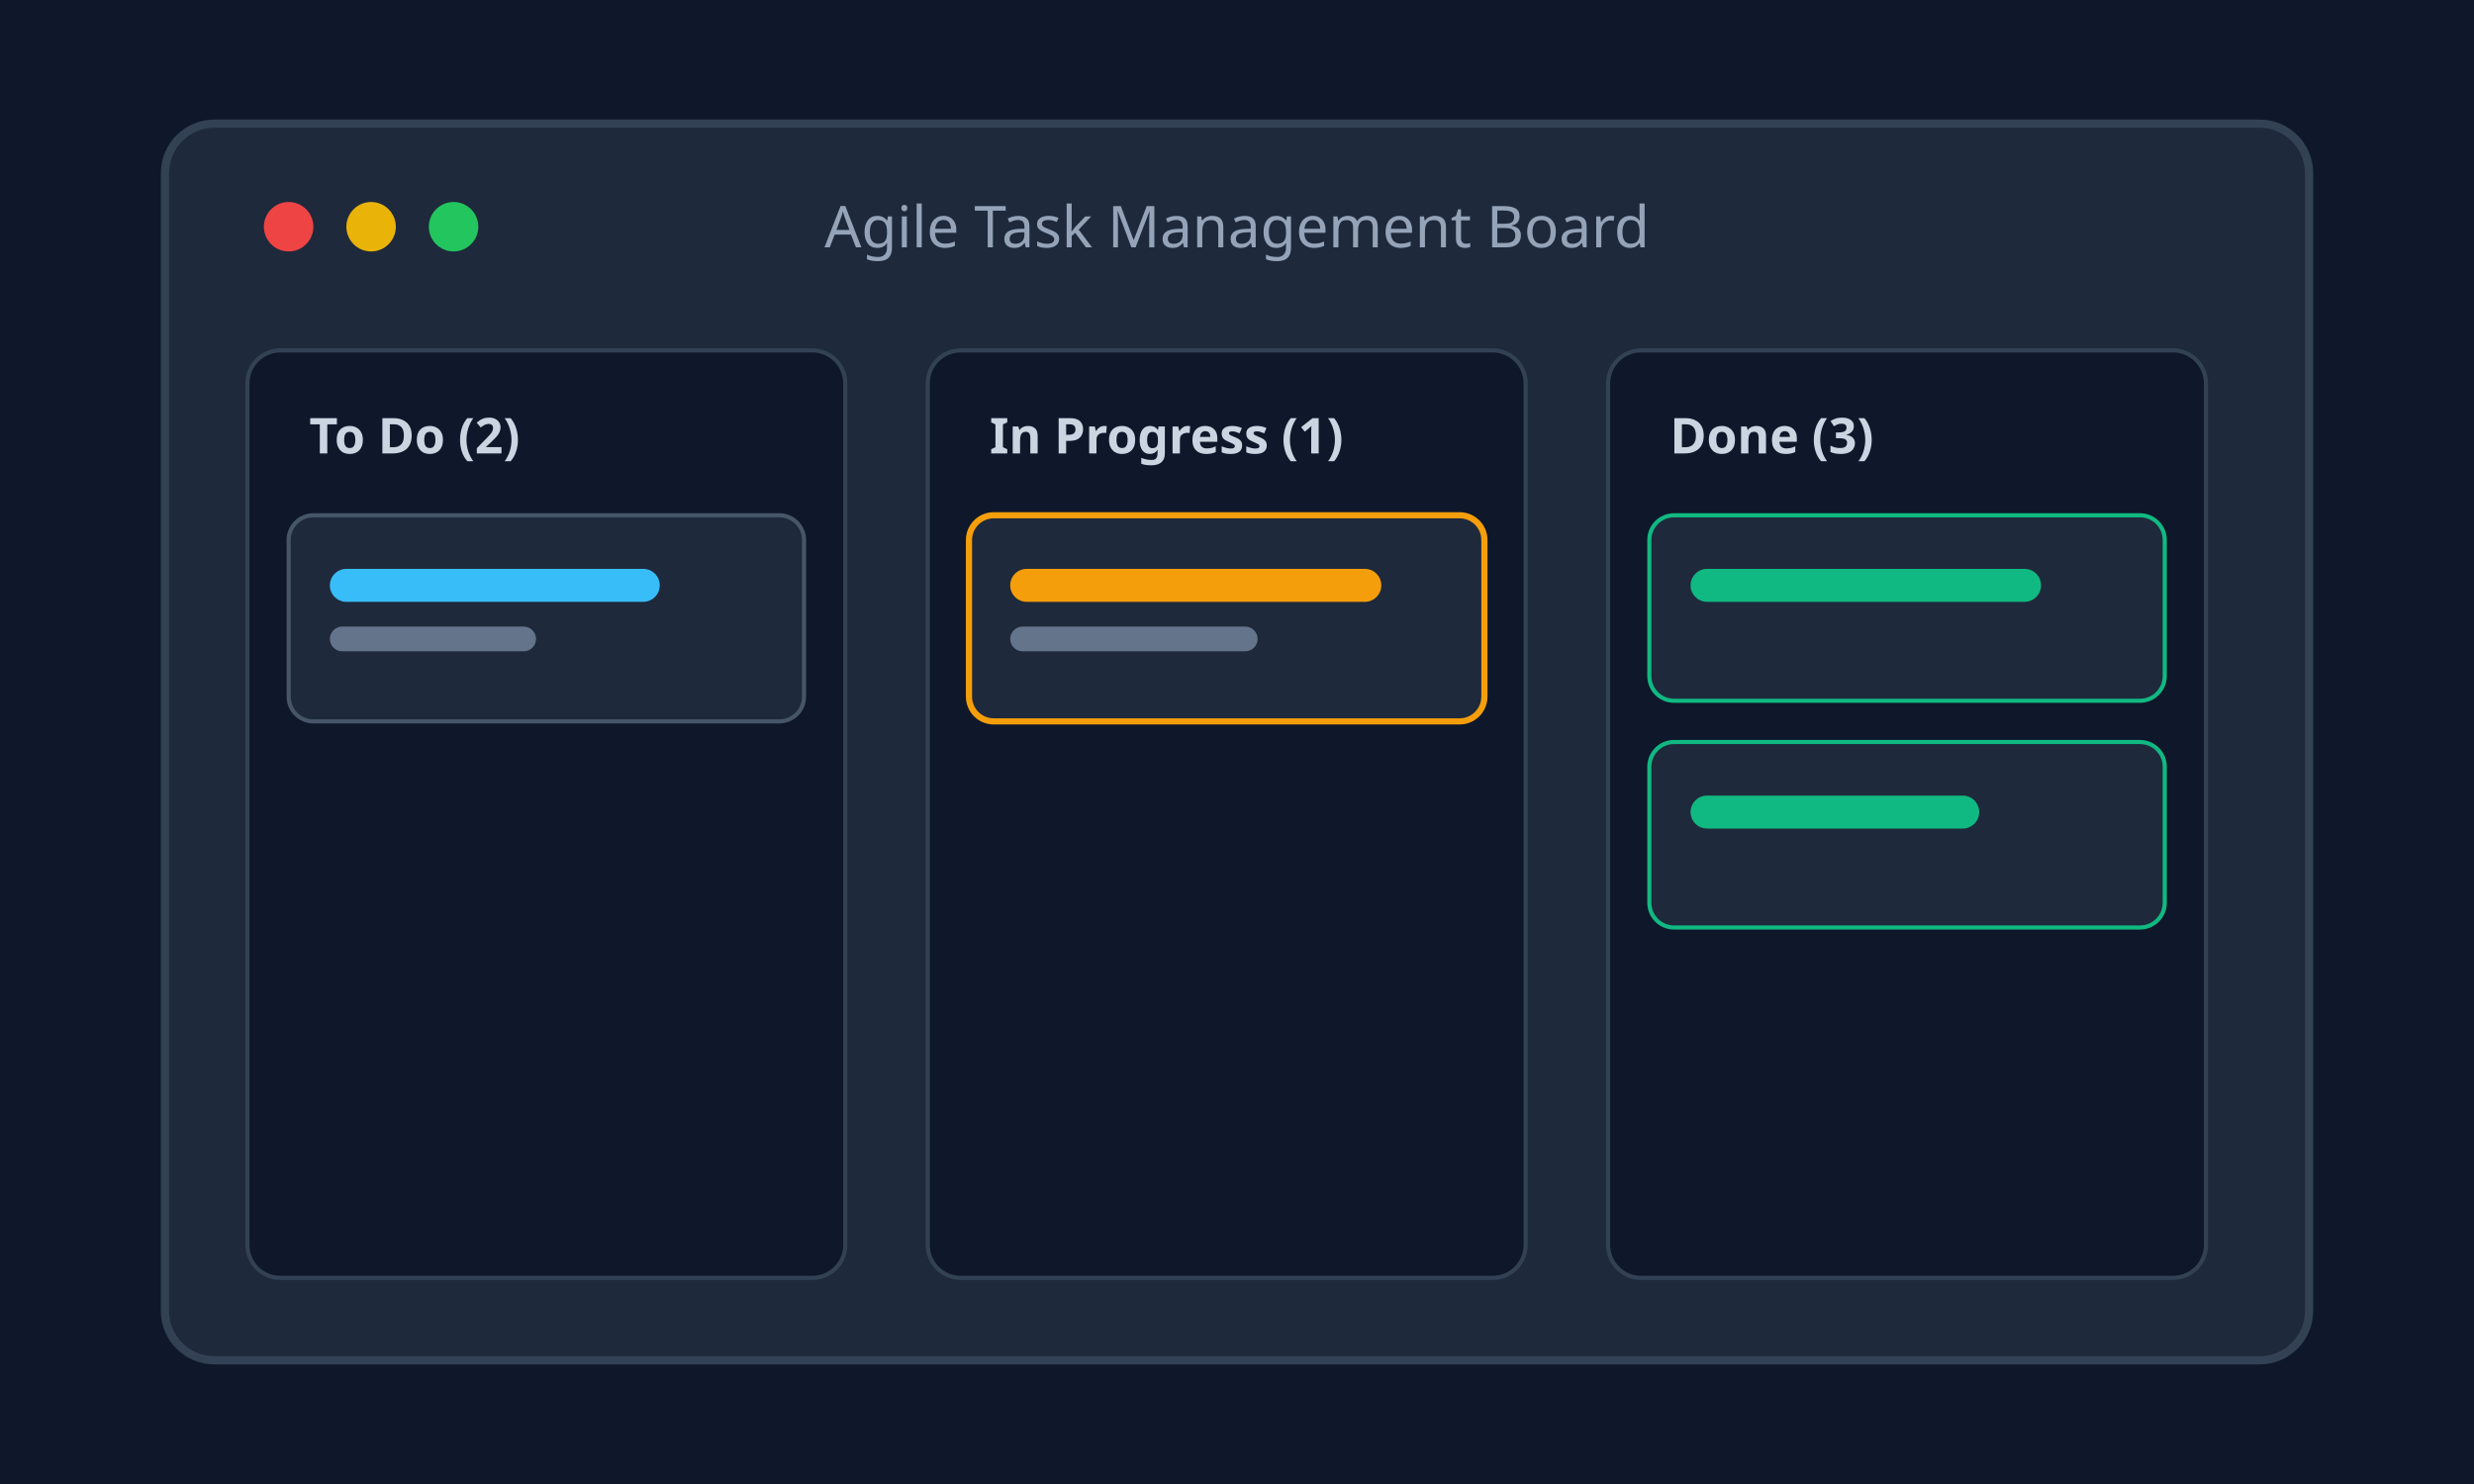
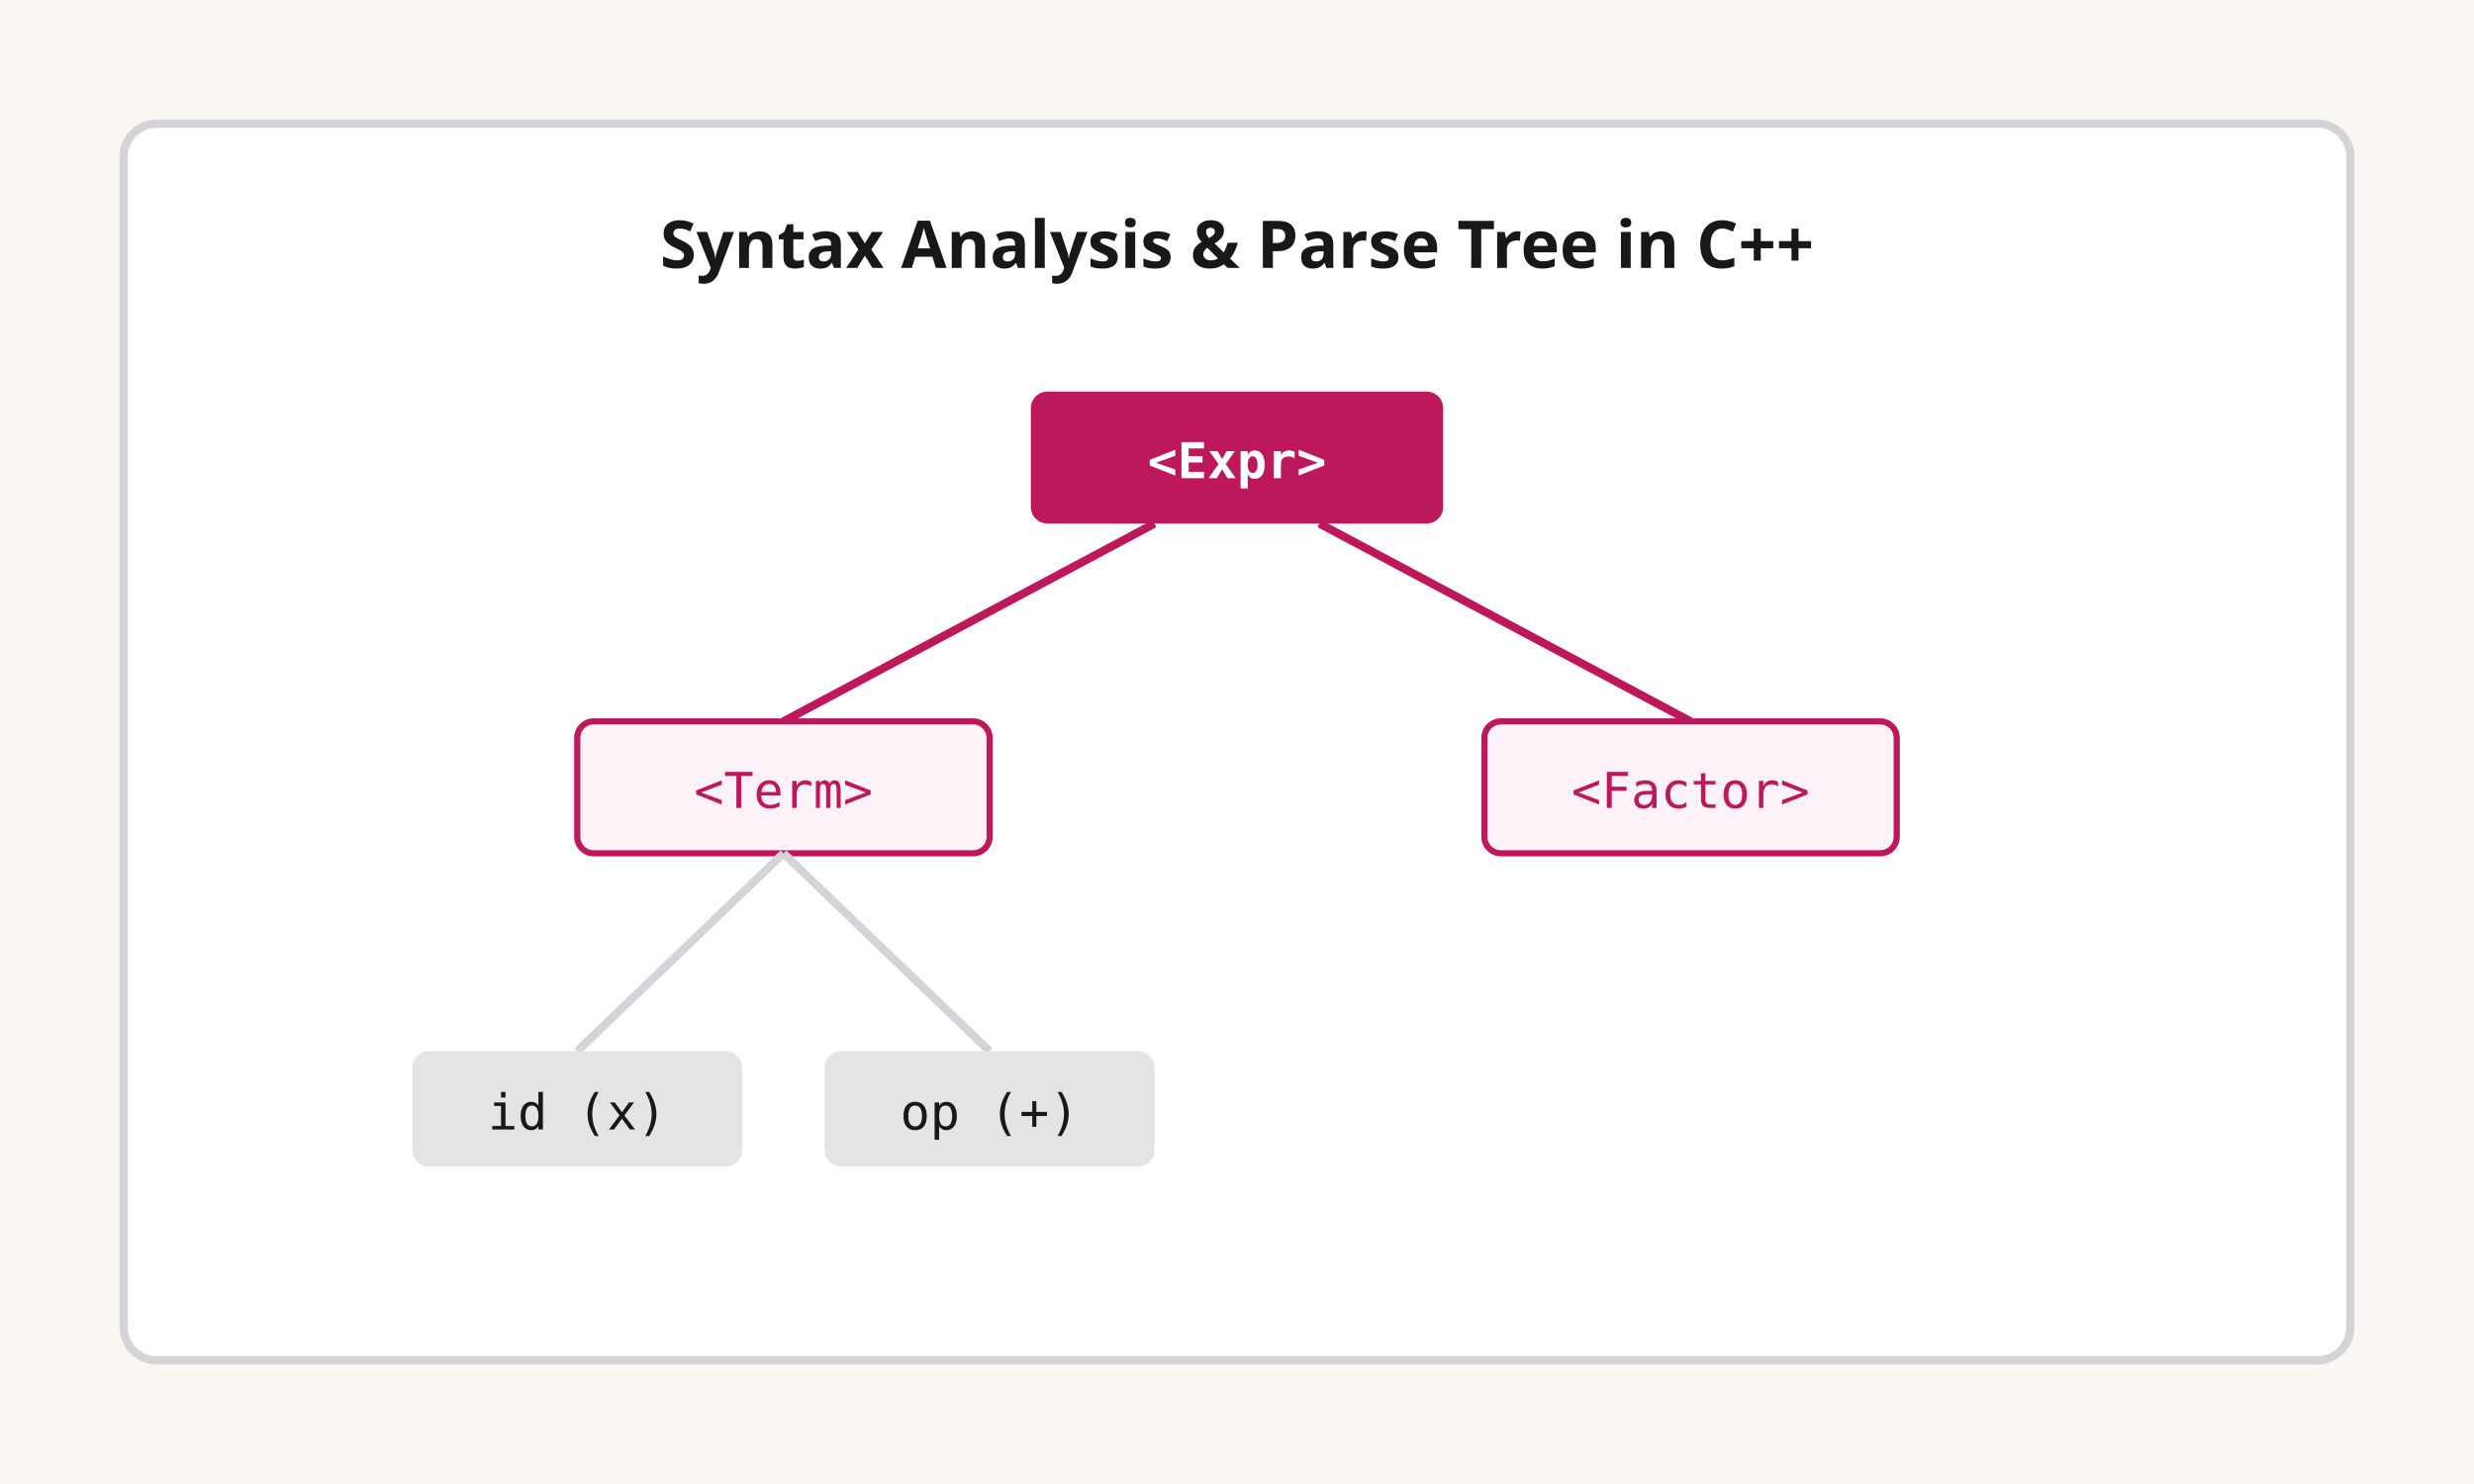
- <svg xmlns="http://www.w3.org/2000/svg" viewBox="0 0 600 360" width="600" height="360" role="img" aria-label="Kanban task board UI mockup">
-   <rect width="600" height="360" fill="#0f172a" />
-   <rect x="40" y="30" width="520" height="300" rx="12" fill="#1e293b" stroke="#334155" stroke-width="2" />
-   <circle cx="70" cy="55" r="6" fill="#ef4444" />
-   <circle cx="90" cy="55" r="6" fill="#eab308" />
-   <circle cx="110" cy="55" r="6" fill="#22c55e" />
-   <text x="300" y="60" fill="#94a3b8" font-family="system-ui, sans-serif" font-size="14" text-anchor="middle">Agile Task Management Board</text>
-   <rect x="60" y="85" width="145" height="225" rx="8" fill="#0f172a" stroke="#334155" stroke-width="1" />
-   <text x="75" y="110" fill="#cbd5e1" font-family="system-ui, sans-serif" font-size="12" font-weight="bold">To Do (2)</text>
-   <rect x="70" y="125" width="125" height="50" rx="6" fill="#1e293b" stroke="#475569" stroke-width="1" />
-   <rect x="80" y="138" width="80" height="8" rx="4" fill="#38bdf8" />
-   <rect x="80" y="152" width="50" height="6" rx="3" fill="#64748b" />
-   <rect x="225" y="85" width="145" height="225" rx="8" fill="#0f172a" stroke="#334155" stroke-width="1" />
-   <text x="240" y="110" fill="#cbd5e1" font-family="system-ui, sans-serif" font-size="12" font-weight="bold">In Progress (1)</text>
-   <rect x="235" y="125" width="125" height="50" rx="6" fill="#1e293b" stroke="#f59e0b" stroke-width="1.5" />
-   <rect x="245" y="138" width="90" height="8" rx="4" fill="#f59e0b" />
-   <rect x="245" y="152" width="60" height="6" rx="3" fill="#64748b" />
-   <rect x="390" y="85" width="145" height="225" rx="8" fill="#0f172a" stroke="#334155" stroke-width="1" />
-   <text x="405" y="110" fill="#cbd5e1" font-family="system-ui, sans-serif" font-size="12" font-weight="bold">Done (3)</text>
-   <rect x="400" y="125" width="125" height="45" rx="6" fill="#1e293b" stroke="#10b981" stroke-width="1" />
-   <rect x="410" y="138" width="85" height="8" rx="4" fill="#10b981" />
-   <rect x="400" y="180" width="125" height="45" rx="6" fill="#1e293b" stroke="#10b981" stroke-width="1" />
-   <rect x="410" y="193" width="70" height="8" rx="4" fill="#10b981" />
+ <svg xmlns="http://www.w3.org/2000/svg" viewBox="0 0 600 360" width="600" height="360" role="img" aria-label="Syntax Analyzer context free grammar tree diagram">
+   <rect width="600" height="360" fill="#faf7f2" />
+   <rect x="30" y="30" width="540" height="300" rx="8" fill="#ffffff" stroke="#d4d4d8" stroke-width="2" />
+   <text x="300" y="65" fill="#18181b" font-family="system-ui, sans-serif" font-size="16" font-weight="bold" text-anchor="middle">Syntax Analysis &amp; Parse Tree in C++</text>
+   <g transform="translate(250, 95)">
+     <rect width="100" height="32" rx="4" fill="#be185d" />
+     <text x="50" y="21" fill="#fff" font-family="monospace" font-size="12" font-weight="bold" text-anchor="middle">&lt;Expr&gt;</text>
+   </g>
+   <line x1="280" y1="127" x2="190" y2="175" stroke="#be185d" stroke-width="2" />
+   <line x1="320" y1="127" x2="410" y2="175" stroke="#be185d" stroke-width="2" />
+   <g transform="translate(140, 175)">
+     <rect width="100" height="32" rx="4" fill="#fdf2f8" stroke="#be185d" stroke-width="1.5" />
+     <text x="50" y="21" fill="#be185d" font-family="monospace" font-size="12" text-anchor="middle">&lt;Term&gt;</text>
+   </g>
+   <g transform="translate(360, 175)">
+     <rect width="100" height="32" rx="4" fill="#fdf2f8" stroke="#be185d" stroke-width="1.5" />
+     <text x="50" y="21" fill="#be185d" font-family="monospace" font-size="12" text-anchor="middle">&lt;Factor&gt;</text>
+   </g>
+   <line x1="190" y1="207" x2="140" y2="255" stroke="#d4d4d8" stroke-width="2" />
+   <line x1="190" y1="207" x2="240" y2="255" stroke="#d4d4d8" stroke-width="2" />
+   <rect x="100" y="255" width="80" height="28" rx="4" fill="#e4e4e7" />
+   <text x="140" y="274" fill="#18181b" font-family="monospace" font-size="12" text-anchor="middle">id (x)</text>
+   <rect x="200" y="255" width="80" height="28" rx="4" fill="#e4e4e7" />
+   <text x="240" y="274" fill="#18181b" font-family="monospace" font-size="12" text-anchor="middle">op (+)</text>
</svg>
